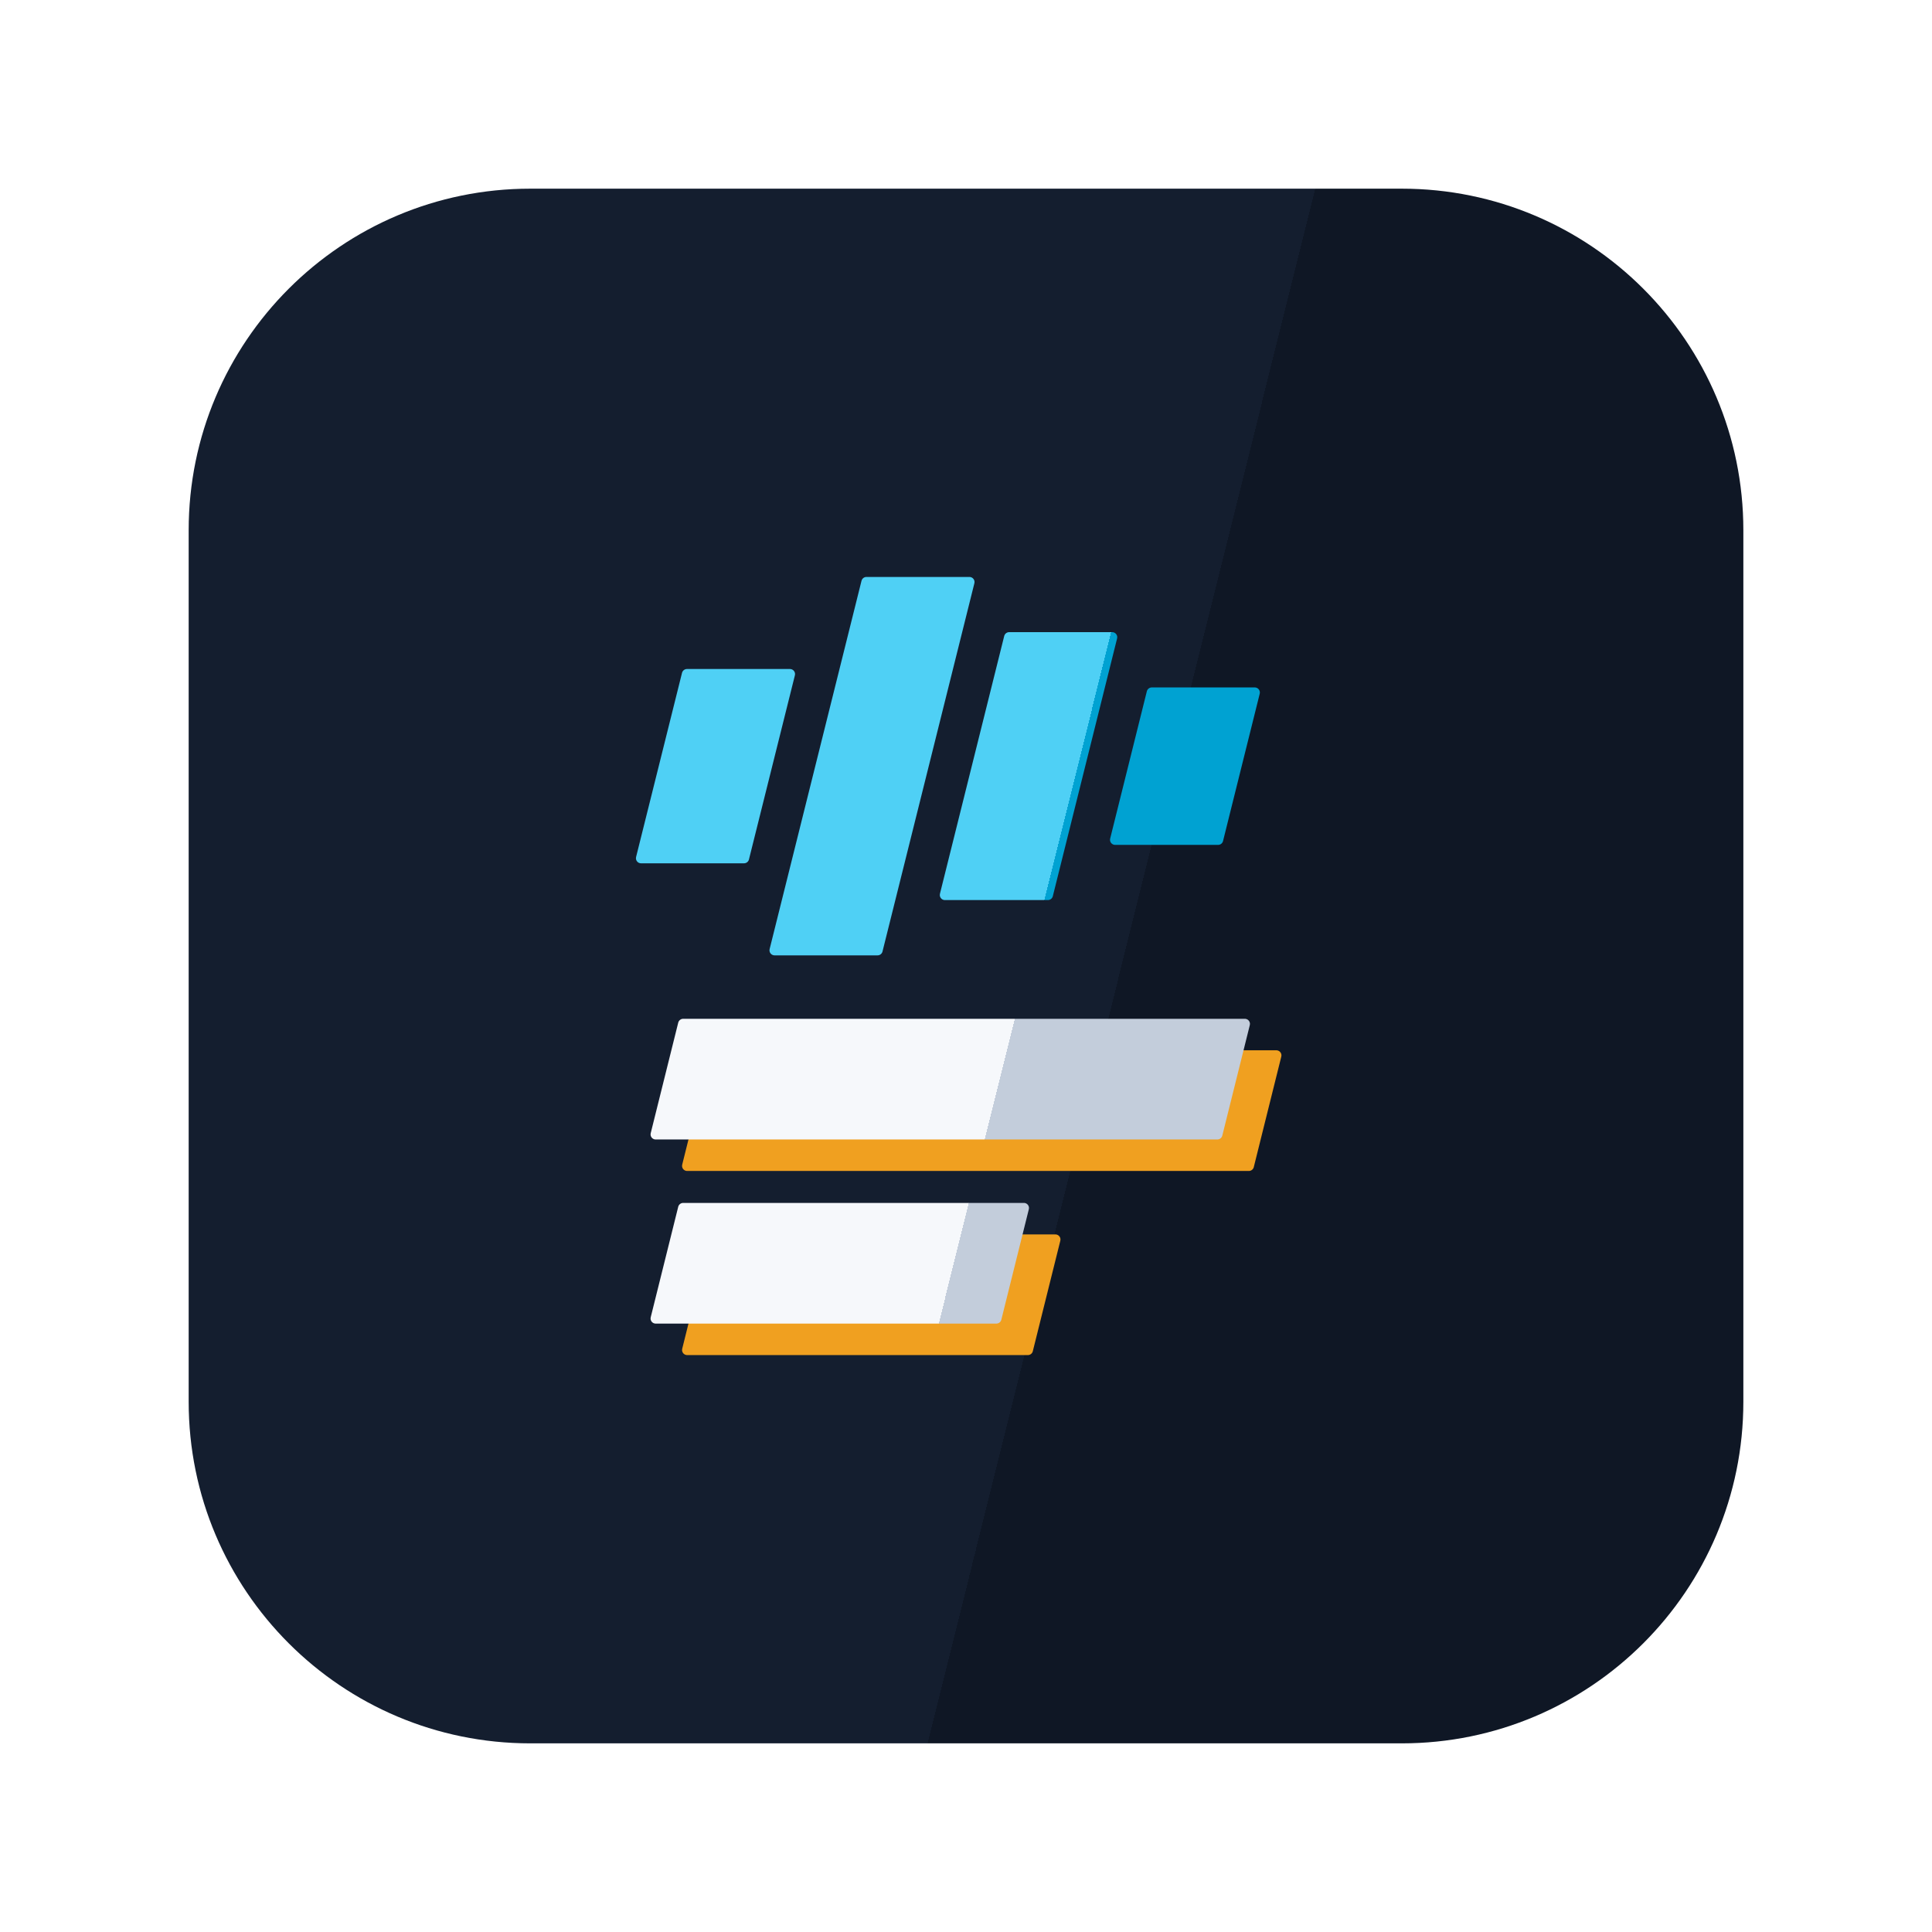
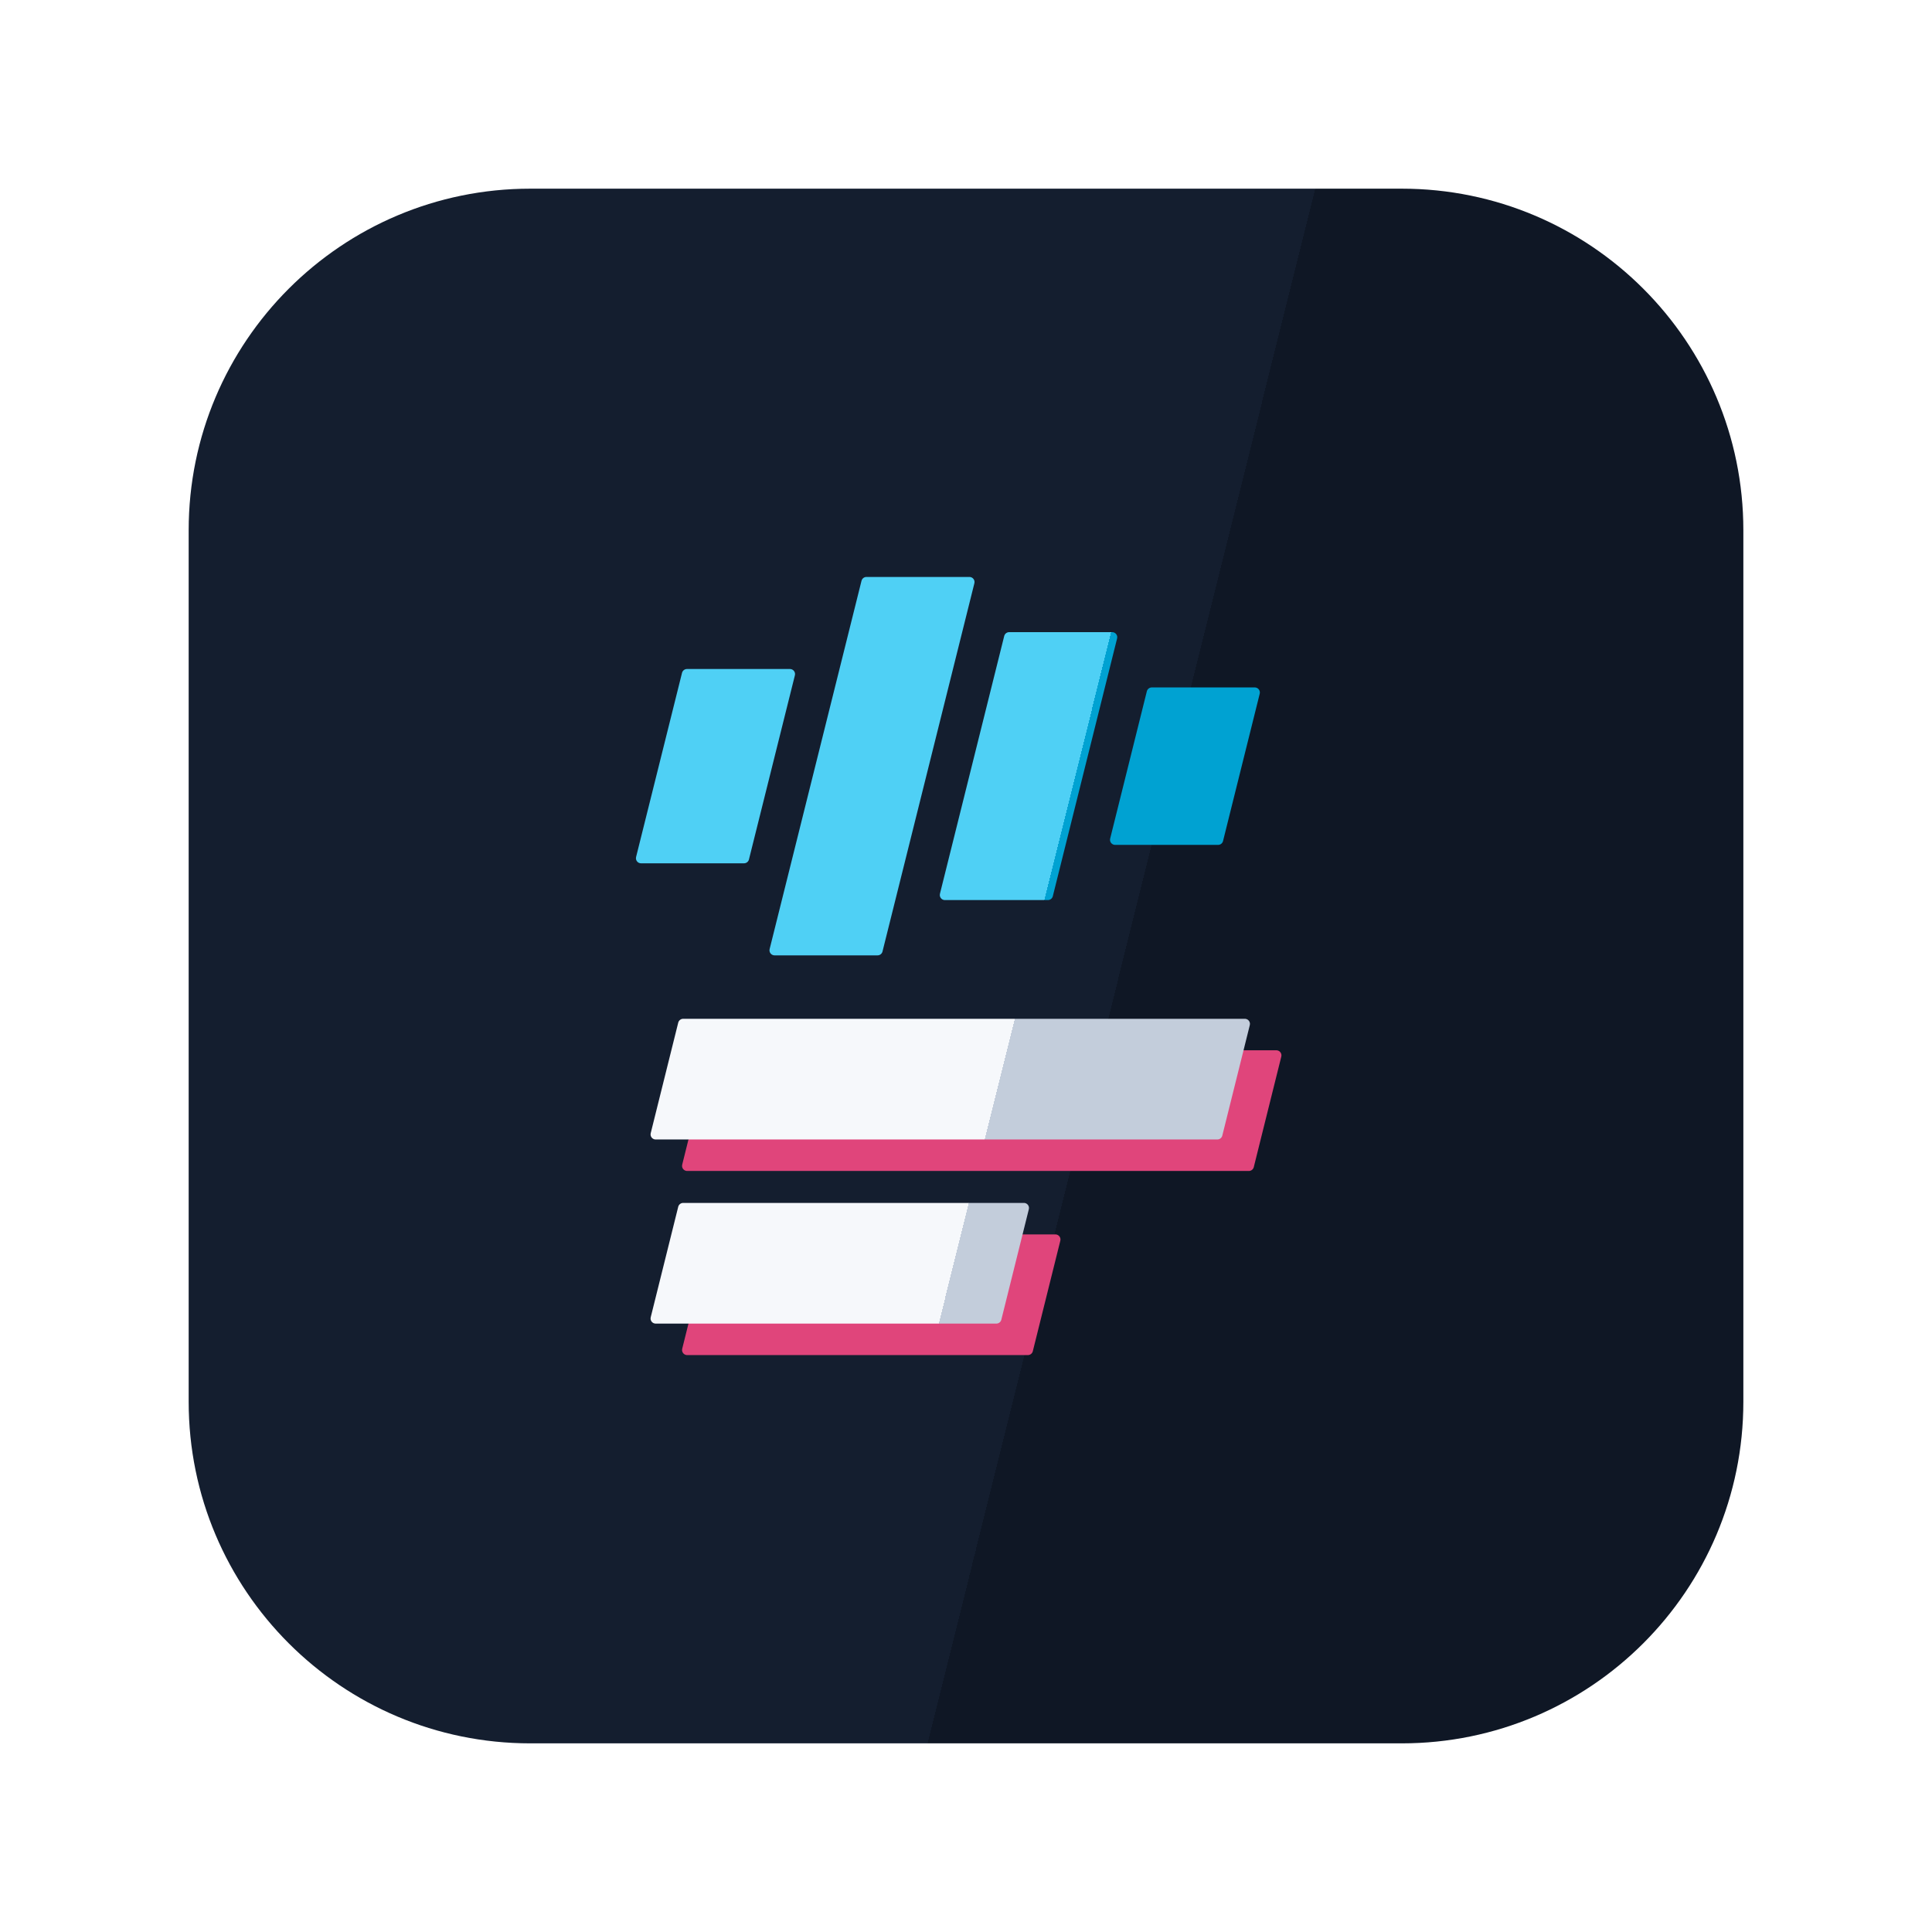
<svg xmlns="http://www.w3.org/2000/svg" viewBox="0 0 1024.00 1024.00" width="1024.00" height="1024.00">
  <defs>
    <linearGradient id="icon-padded-tile" gradientUnits="userSpaceOnUse" x1="-90.22" y1="361.85" x2="1114.22" y2="662.15">
      <stop offset="0" stop-color="#141e2f" />
      <stop offset="0.58" stop-color="#141e2f" />
      <stop offset="0.58" stop-color="#0f1725" />
      <stop offset="1" stop-color="#0f1725" />
    </linearGradient>
  </defs>
  <defs>
    <linearGradient id="icon-padded-mark-bars" gradientUnits="userSpaceOnUse" x1="-9.35" y1="37.49" x2="94.27" y2="63.33">
      <stop offset="0" stop-color="#4fd0f5" />
      <stop offset="0.58" stop-color="#4fd0f5" />
      <stop offset="0.58" stop-color="#00a2d2" />
      <stop offset="1" stop-color="#00a2d2" />
    </linearGradient>
    <linearGradient id="icon-padded-mark-lines" gradientUnits="userSpaceOnUse" x1="-9.35" y1="37.49" x2="94.27" y2="63.33">
      <stop offset="0" stop-color="#f6f8fb" />
      <stop offset="0.58" stop-color="#f6f8fb" />
      <stop offset="0.58" stop-color="#c3cddb" />
      <stop offset="1" stop-color="#c3cddb" />
    </linearGradient>
  </defs>
  <g transform="translate(100.00 100.00) scale(0.8047)">
    <rect width="1024" height="1024" rx="225" fill="url(#icon-padded-tile)" />
    <g transform="translate(242.62 194.13) scale(6.1)">
-       <path d="M14.05 73.69L17.02 61.76L77.67 61.76L74.70 73.69ZM14.05 93.57L17.02 81.64L53.81 81.64L50.84 93.57Z" fill="#f0a020" stroke="#f0a020" stroke-width="1.1" stroke-linejoin="round" />
+       <path d="M14.05 73.69L17.02 61.76L77.67 61.76L74.70 73.69ZM14.05 93.57L17.02 81.64L53.81 81.64L50.84 93.57Z" fill="#e0457b" stroke="#e0457b" stroke-width="1.1" stroke-linejoin="round" />
      <path d="M14.03 20.59L25.15 20.59L20.19 40.47L9.07 40.47ZM33.41 10.65L44.53 10.65L34.61 50.41L23.49 50.41ZM48.82 16.61L59.94 16.61L53.00 44.44L41.88 44.44ZM64.22 22.58L75.34 22.58L71.38 38.48L60.26 38.48Z" fill="url(#icon-padded-mark-bars)" stroke="url(#icon-padded-mark-bars)" stroke-width="1.1" stroke-linejoin="round" />
      <path d="M10.65 70.29L13.62 58.36L74.27 58.36L71.30 70.29ZM10.65 90.17L13.62 78.24L50.41 78.24L47.44 90.17Z" fill="url(#icon-padded-mark-lines)" stroke="url(#icon-padded-mark-lines)" stroke-width="1.1" stroke-linejoin="round" />
    </g>
  </g>
</svg>
